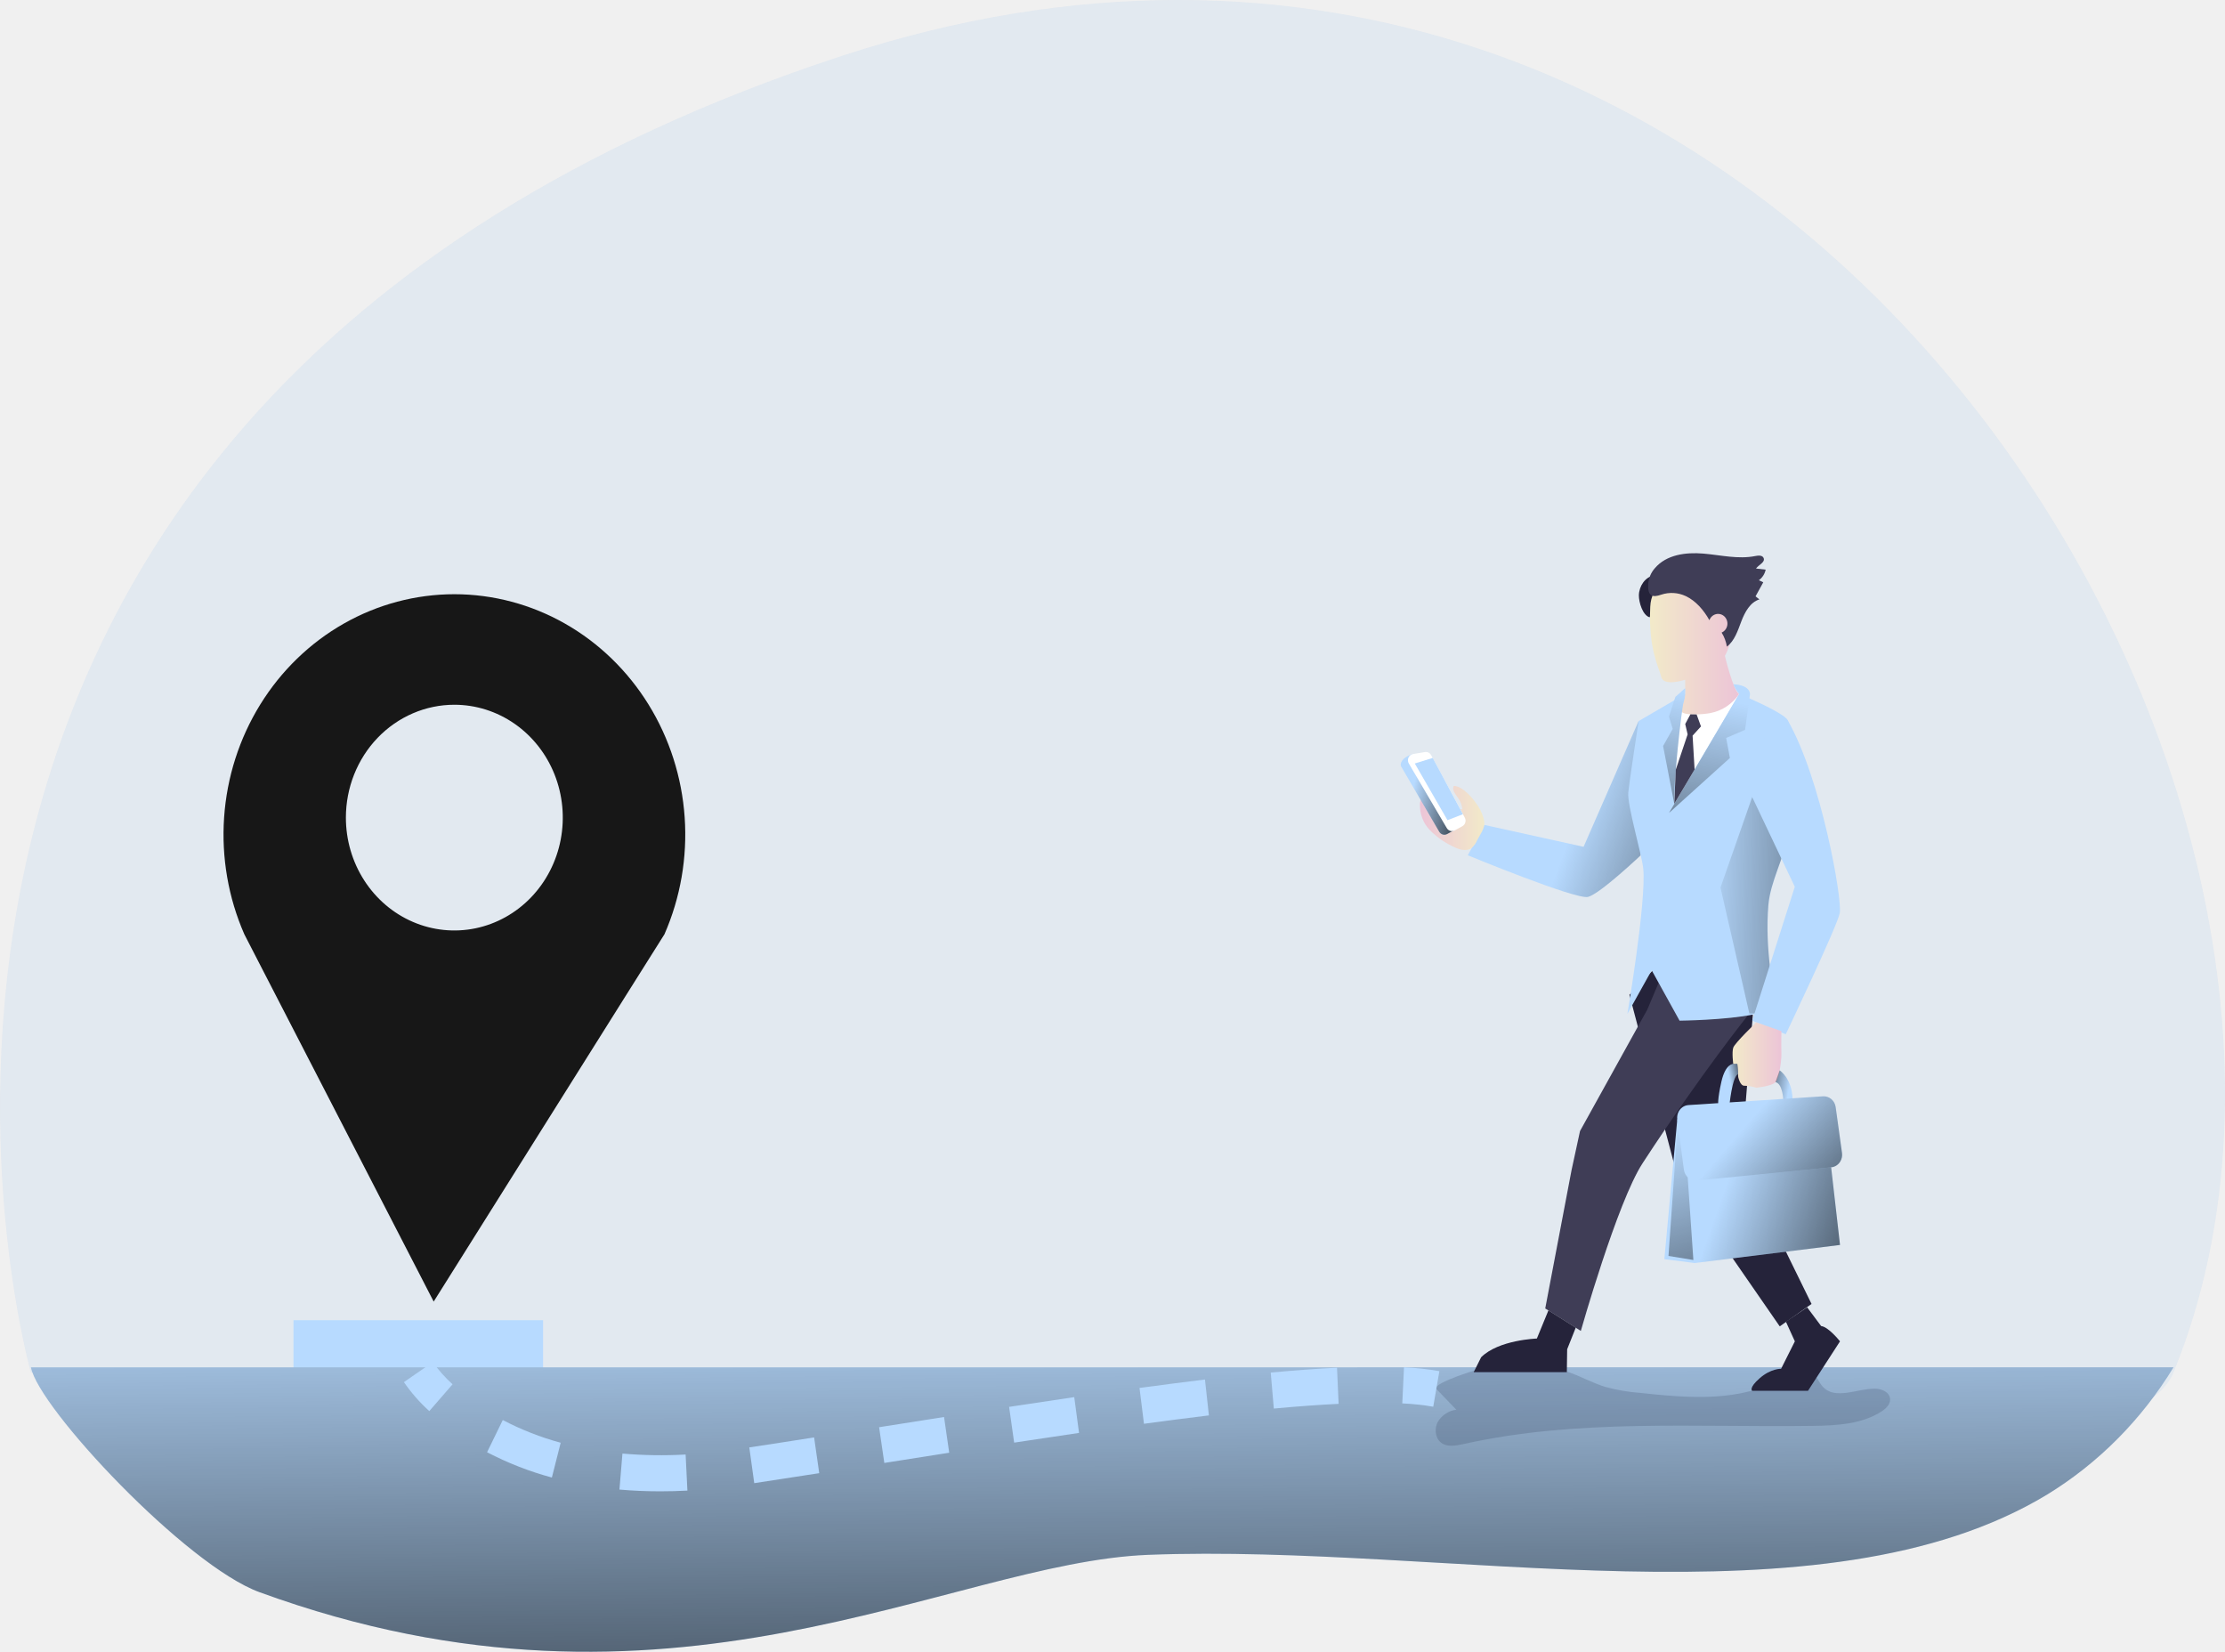
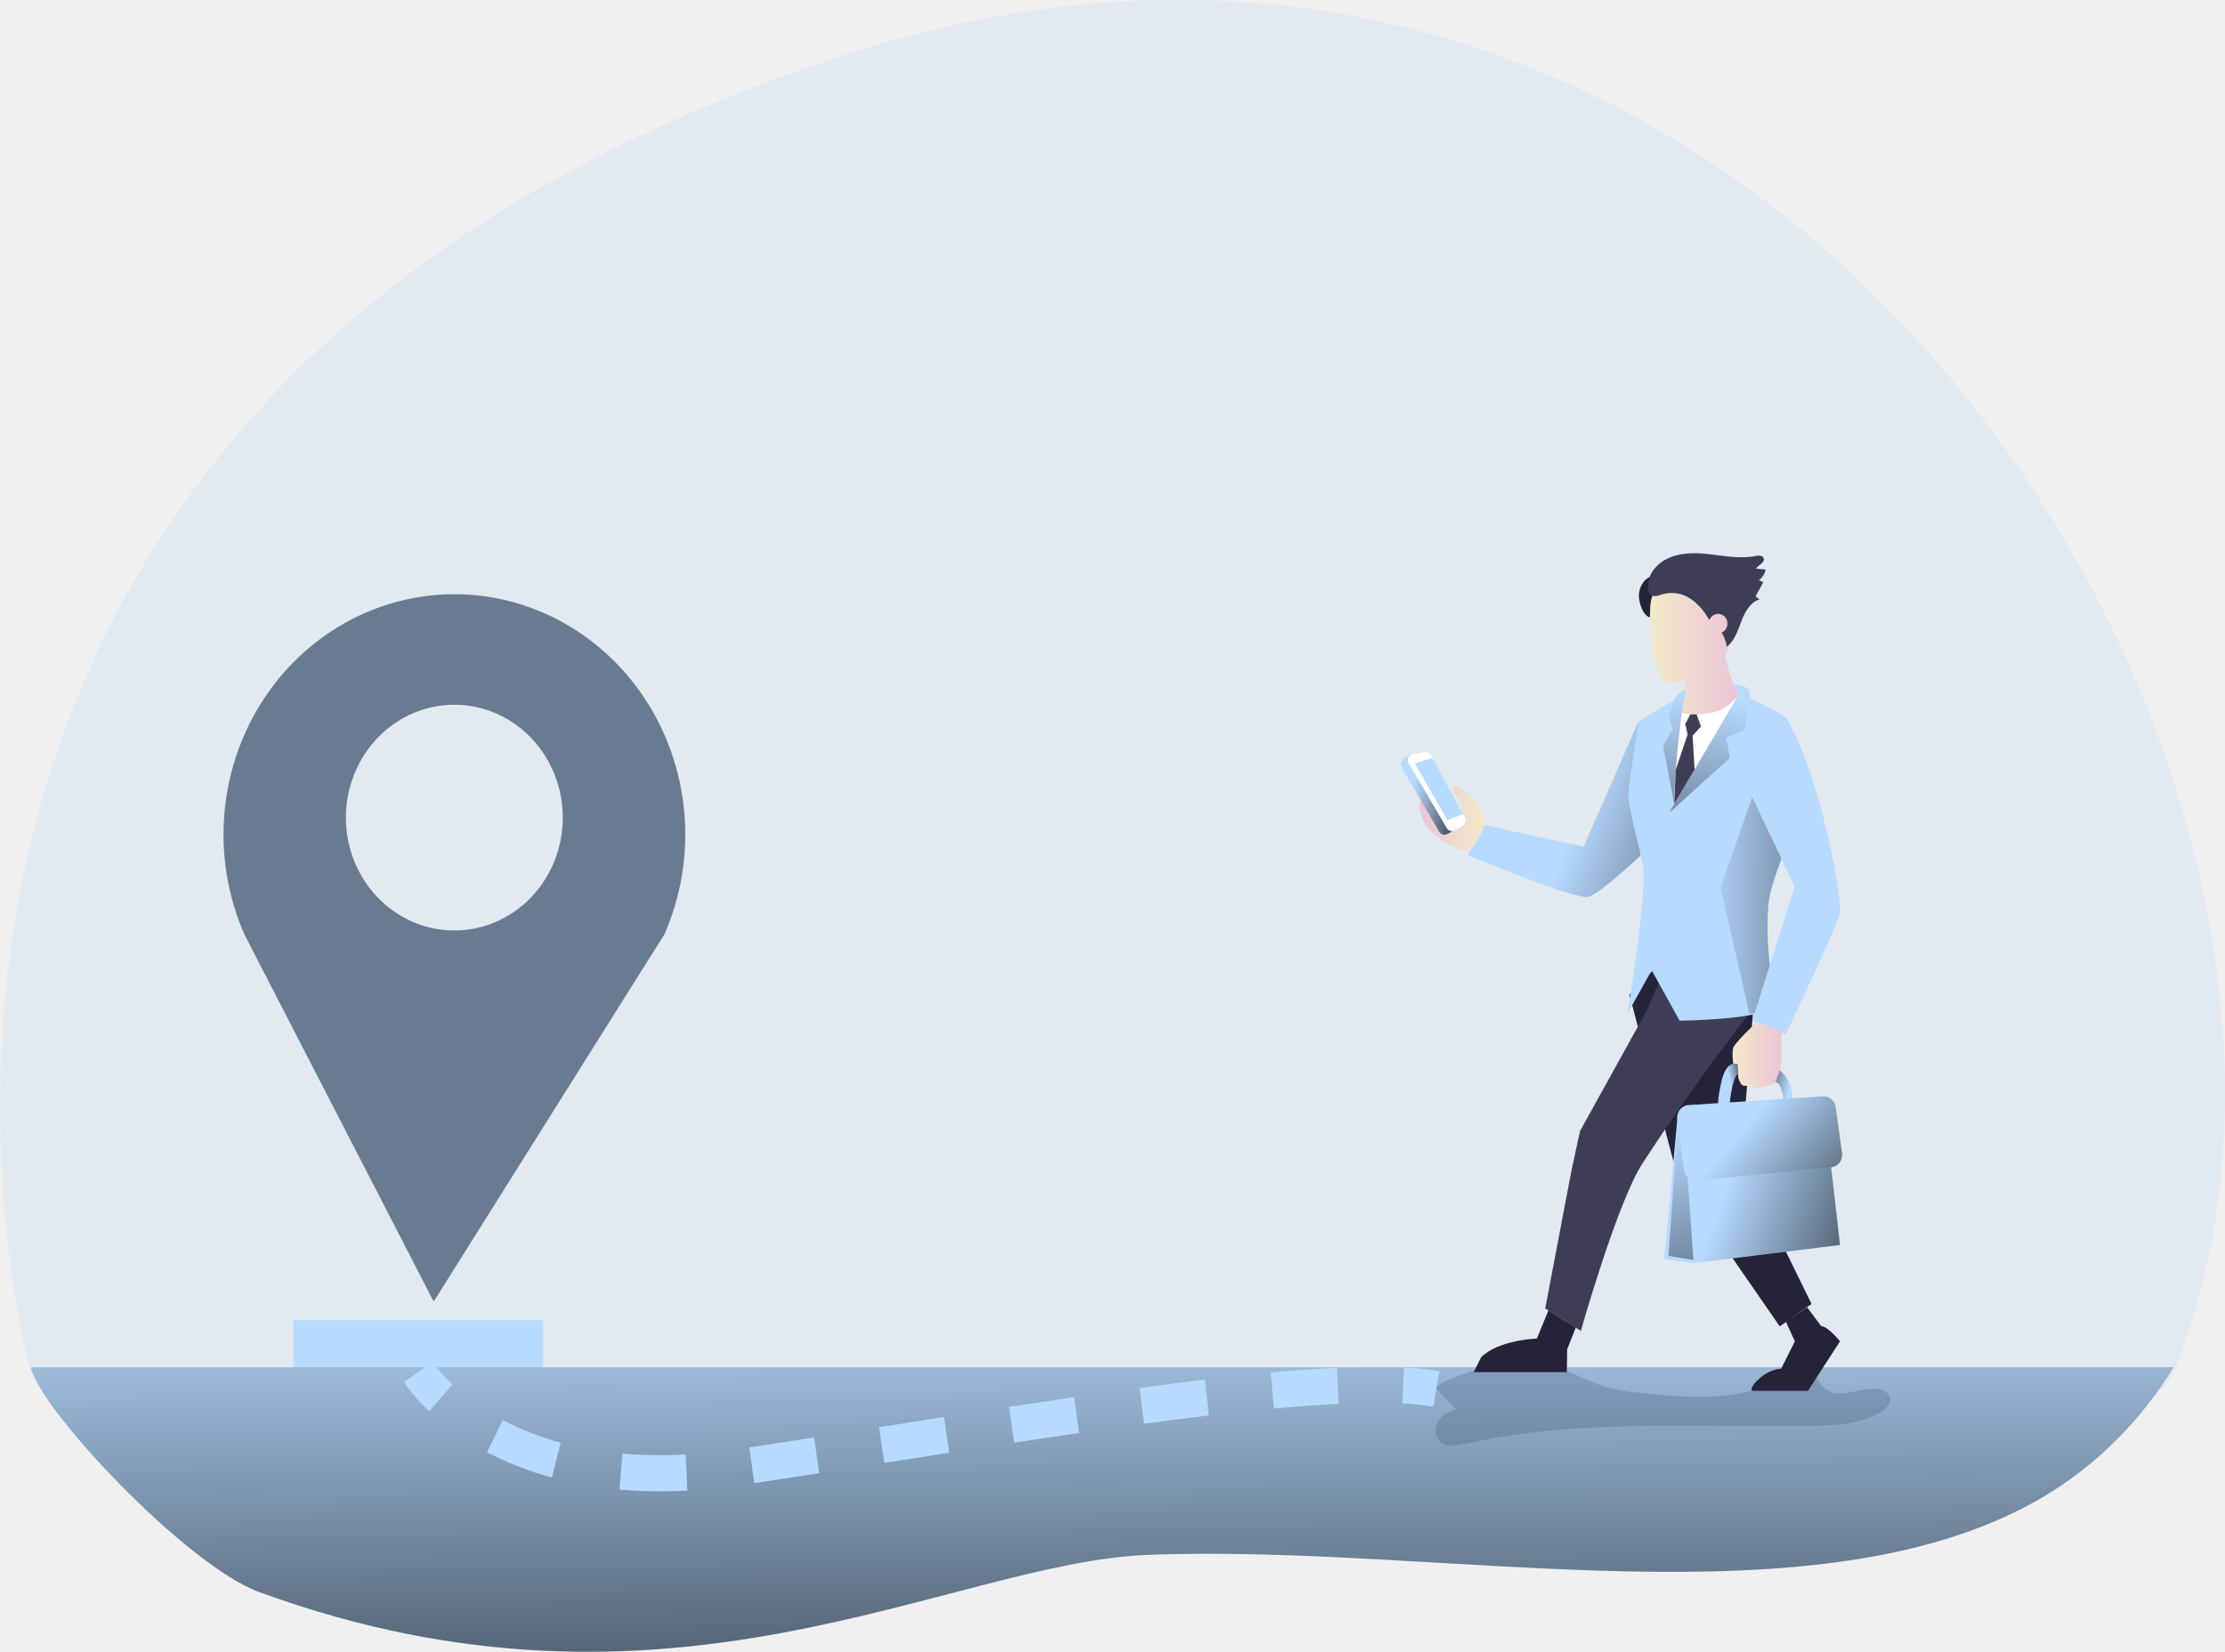
<svg xmlns="http://www.w3.org/2000/svg" width="357" height="265" viewBox="0 0 357 265" fill="none">
  <g clip-path="url(#clip0_10_154)">
    <path opacity="0.18" d="M4.957 220.197C4.957 220.197 -39.003 66.08 135.06 8.972C285.406 -40.34 387.529 125.351 348.729 220.197C333.967 256.271 4.957 220.197 4.957 220.197Z" fill="#9fc5ed" />
    <path d="M262.958 95.508C262.98 94.038 263.98 92.541 265.38 92.33C265.516 92.302 265.656 92.311 265.787 92.357C265.891 92.408 265.981 92.484 266.052 92.578C266.836 93.529 266.524 94.994 265.982 96.112C265.483 97.055 265.049 98.032 264.682 99.038C263.569 98.723 262.945 96.626 262.958 95.508Z" fill="#25233A" />
    <path d="M262.906 115.694L254.085 135.857L238.162 132.344L235.506 137.214C235.506 137.214 252.876 144.392 254.808 143.891C256.74 143.391 263.253 137.214 263.253 137.214L262.906 115.694Z" fill="#B7DAFF" />
    <path d="M262.906 115.694L254.085 135.857L238.162 132.344L235.506 137.214C235.506 137.214 252.876 144.392 254.808 143.891C256.74 143.391 263.253 137.214 263.253 137.214L262.906 115.694Z" fill="url(#paint0_linear_10_154)" />
-     <path d="M72.903 95.332C66.7 95.335 60.598 96.957 55.154 100.051C49.711 103.145 45.101 107.612 41.748 113.041C38.394 118.471 36.403 124.689 35.959 131.127C35.514 137.564 36.629 144.015 39.203 149.888L41.421 154.194L69.584 208.817L100.545 159.523L106.611 149.888C109.184 144.015 110.3 137.564 109.855 131.127C109.411 124.689 107.42 118.471 104.066 113.041C100.713 107.612 96.103 103.145 90.659 100.051C85.216 96.957 79.114 95.335 72.911 95.332H72.903ZM72.903 113.065C76.344 113.066 79.708 114.129 82.569 116.119C85.429 118.109 87.659 120.937 88.975 124.246C90.292 127.555 90.635 131.195 89.964 134.707C89.292 138.22 87.634 141.446 85.201 143.977C82.767 146.509 79.666 148.233 76.291 148.932C72.916 149.63 69.418 149.271 66.239 147.9C63.059 146.53 60.342 144.209 58.43 141.231C56.518 138.254 55.498 134.753 55.498 131.172C55.498 128.794 55.948 126.439 56.823 124.242C57.698 122.045 58.98 120.048 60.596 118.367C62.212 116.686 64.131 115.352 66.243 114.442C68.354 113.532 70.617 113.065 72.903 113.065Z" fill="#171717" />
+     <path d="M72.903 95.332C66.7 95.335 60.598 96.957 55.154 100.051C49.711 103.145 45.101 107.612 41.748 113.041C38.394 118.471 36.403 124.689 35.959 131.127C35.514 137.564 36.629 144.015 39.203 149.888L41.421 154.194L69.584 208.817L100.545 159.523L106.611 149.888C109.184 144.015 110.3 137.564 109.855 131.127C109.411 124.689 107.42 118.471 104.066 113.041C100.713 107.612 96.103 103.145 90.659 100.051C85.216 96.957 79.114 95.335 72.911 95.332H72.903ZM72.903 113.065C76.344 113.066 79.708 114.129 82.569 116.119C85.429 118.109 87.659 120.937 88.975 124.246C90.292 127.555 90.635 131.195 89.964 134.707C89.292 138.22 87.634 141.446 85.201 143.977C82.767 146.509 79.666 148.233 76.291 148.932C72.916 149.63 69.418 149.271 66.239 147.9C63.059 146.53 60.342 144.209 58.43 141.231C56.518 138.254 55.498 134.753 55.498 131.172C55.498 128.794 55.948 126.439 56.823 124.242C57.698 122.045 58.98 120.048 60.596 118.367C62.212 116.686 64.131 115.352 66.243 114.442C68.354 113.532 70.617 113.065 72.903 113.065Z" fill="#687B90" />
    <path d="M87.136 211.802H47.088V219.836H87.136V211.802Z" fill="#B7DAFF" />
    <path d="M348.738 219.363C343.632 227.753 336.678 234.755 328.452 239.787C292.377 261.6 232.148 247.578 184.215 249.449C152.209 250.703 107.547 279.505 41.629 255.437C29.852 251.14 6.191 225.9 4.965 219.367L348.738 219.363Z" fill="#B7DAFF" />
    <path d="M348.738 219.363C343.632 227.753 336.678 234.755 328.452 239.787C292.377 261.6 232.148 247.578 184.215 249.449C152.209 250.703 107.547 279.505 41.629 255.437C29.852 251.14 6.191 225.9 4.965 219.367L348.738 219.363Z" fill="url(#paint1_linear_10_154)" />
    <path opacity="0.18" d="M230.458 222.834L233.664 226.162C233.072 226.239 232.502 226.447 231.995 226.774C231.487 227.101 231.053 227.538 230.722 228.056C230.12 229.124 230.246 230.666 231.186 231.428C232.126 232.19 233.543 231.956 234.748 231.69C253.097 227.582 272.1 229.025 290.865 228.754C294.661 228.7 298.664 228.515 301.888 226.446C302.59 225.995 303.317 225.314 303.265 224.453C303.196 223.33 301.883 222.785 300.804 222.789C297.906 222.789 294.461 224.647 292.46 222.469C291.775 221.721 291.454 220.621 290.623 220.062C289.258 219.16 287.516 220.179 286.108 221.013C279.284 225.03 270.9 224.304 263.101 223.461C261.226 223.321 259.368 222.999 257.551 222.501C255.549 221.883 253.69 220.846 251.715 220.147C247.607 218.7 243.257 218.853 238.994 219.246C237.98 219.313 229.6 221.942 230.458 222.834Z" fill="#1D2741" />
    <path d="M261.446 159.604L269.271 189.244L285.558 212.794L290.661 209.196L279.344 186.111L281.242 162.823L265.198 155.664L261.446 159.604Z" fill="#25233A" />
    <path d="M247.932 209.921L253.643 213.528C253.643 213.528 259.492 192.86 263.539 186.643C272.958 172.183 280.683 162.602 280.683 162.602L267.143 155.758L266.974 155.668L264.305 161.98L253.513 181.458L252.156 187.721L247.932 209.921Z" fill="#3F3D56" />
    <path d="M293.807 187.279L295.228 199.732L271.922 202.635L267.044 202.013L269.119 179.591L270.328 178.162L293.807 187.279Z" fill="#B7DAFF" />
    <path d="M293.807 187.279L295.228 199.732L271.922 202.635L267.044 202.013L269.119 179.591L270.328 178.162L293.807 187.279Z" fill="url(#paint2_linear_10_154)" />
    <path d="M271.701 202.144L270.363 182.644L269.201 180.227L267.707 201.495L271.701 202.144Z" fill="url(#paint3_linear_10_154)" />
    <path d="M285.54 171.728C285.54 171.728 287.52 172.927 287.62 176.404H286.125C286.125 176.404 286.025 173.861 284.877 173.604L285.54 171.728Z" fill="#B7DAFF" />
    <path d="M261.112 162.666L265.012 155.664L269.487 163.752C269.487 163.752 276.935 163.676 281.472 162.729L282.065 162.598C283.829 162.174 285.007 161.593 284.882 160.794C284.765 160.069 284.305 157.85 283.972 154.888C283.583 151.684 283.506 148.446 283.742 145.226C283.95 142.683 285.042 140.099 285.839 137.759C286.245 136.665 286.535 135.528 286.706 134.369C286.89 132.533 287.18 130.709 287.572 128.909C287.93 127.306 288.066 125.659 287.975 124.017C287.884 120.342 287.221 116.352 286.827 115.531C286.433 114.711 282.876 113.002 280.718 112.051C279.743 111.6 279.054 111.334 279.054 111.334H270.389L262.915 115.689C262.915 115.689 261.455 125.158 261.255 127.15C261.056 129.143 263.461 137.218 263.664 139.383C264.154 144.779 261.112 162.666 261.112 162.666Z" fill="#B7DAFF" />
    <path d="M276.051 142.394L280.683 162.598H282.052C283.816 162.174 284.994 161.592 284.869 160.794C284.643 159.397 283.135 152.372 283.725 145.23C284.05 141.353 286.355 137.439 286.714 134.369L281.138 127.872L276.051 142.394Z" fill="url(#paint4_linear_10_154)" />
    <path d="M279.05 111.338L268.651 128.967C268.651 128.967 269.084 115.892 269.747 113.638C270.41 111.383 279.05 111.338 279.05 111.338Z" fill="white" />
    <path d="M276.758 105.22C276.758 105.22 278.123 110.946 279.05 111.338C277.954 112.948 276.296 114.047 274.431 114.4C273.37 114.612 269.084 115.022 269.734 113.62C270.097 112.913 270.317 112.137 270.38 111.338V109.057C270.38 109.057 266.914 110.198 266.545 108.606C266.177 107.014 264.453 104.183 264.782 97.334C265.111 90.486 275.211 92.289 276.606 93.394C278.001 94.498 279.019 101.09 276.758 105.22Z" fill="url(#paint5_linear_10_154)" />
    <path d="M281.467 162.729L281.142 163.752L285.844 165.655L286.524 165.93C286.524 165.93 294.756 148.666 295.189 146.488C295.622 144.311 292.195 124.846 286.818 115.536C286.331 115.808 285.859 116.109 285.406 116.438C283.521 117.79 280.332 120.572 279.561 124.553L285.83 137.759L287.975 142.268L283.963 154.87L281.467 162.729Z" fill="#B7DAFF" />
    <path d="M281.797 164.018C281.797 164.018 278.352 167.332 278.101 168.076C277.85 168.82 278.101 170.718 278.101 170.718H278.751L278.898 172.792C278.898 172.792 279.197 174.244 279.895 174.19C280.539 174.207 281.178 174.312 281.797 174.501C281.797 174.501 284.232 174.294 284.877 173.622C285.523 172.95 285.874 169.785 285.826 168.906C285.779 168.026 285.826 165.429 285.826 165.429L281.797 164.018Z" fill="url(#paint6_linear_10_154)" />
    <path d="M278.101 170.7C278.101 170.7 276.875 170.596 276.207 173.5C275.54 176.404 275.679 177.441 275.679 177.441H277.473C277.473 177.441 277.906 172.77 278.863 172.287L278.751 170.7H278.101Z" fill="#B7DAFF" />
    <path d="M285.54 171.728C285.54 171.728 287.52 172.927 287.62 176.404H286.125C286.125 176.404 286.025 173.861 284.877 173.604L285.54 171.728Z" fill="url(#paint7_linear_10_154)" />
    <path d="M278.101 170.7C278.101 170.7 276.875 170.596 276.207 173.5C275.54 176.404 275.679 177.441 275.679 177.441H277.473C277.473 177.441 277.906 172.77 278.863 172.287L278.751 170.7H278.101Z" fill="url(#paint8_linear_10_154)" />
    <path d="M269.119 179.596L270.176 187.653C270.245 188.169 270.502 188.638 270.894 188.961C271.286 189.285 271.784 189.438 272.282 189.389L293.807 187.279C294.108 187.251 294.399 187.15 294.655 186.984C294.912 186.818 295.127 186.591 295.285 186.323C295.522 185.918 295.615 185.439 295.549 184.97L294.531 177.612C294.462 177.11 294.213 176.653 293.835 176.333C293.457 176.013 292.976 175.853 292.49 175.885L270.922 177.292C270.567 177.313 270.225 177.436 269.934 177.648C269.637 177.862 269.404 178.157 269.26 178.501C269.117 178.846 269.068 179.224 269.119 179.596Z" fill="#B7DAFF" />
    <path d="M269.119 179.596L270.176 187.653C270.245 188.169 270.502 188.638 270.894 188.961C271.286 189.285 271.784 189.438 272.282 189.389L293.807 187.279C294.108 187.251 294.399 187.15 294.655 186.984C294.912 186.818 295.127 186.591 295.285 186.323C295.522 185.918 295.615 185.439 295.549 184.97L294.531 177.612C294.462 177.11 294.213 176.653 293.835 176.333C293.457 176.013 292.976 175.853 292.49 175.885L270.922 177.292C270.567 177.313 270.225 177.436 269.934 177.648C269.637 177.862 269.404 178.157 269.26 178.501C269.117 178.846 269.068 179.224 269.119 179.596Z" fill="url(#paint9_linear_10_154)" />
    <path d="M251.45 216.468L252.828 213.001L248.443 210.237L246.589 214.746C246.589 214.746 240.436 214.953 237.646 217.753L236.455 220.138H251.398L251.45 216.468Z" fill="#25233A" />
    <path d="M292.2 212.744L289.955 209.737L286.545 212.041L287.984 215.197L285.774 219.602C285.774 219.602 284.141 219.534 282.334 221.121C280.527 222.708 281.134 223.128 281.134 223.128H290.094L295.228 215.197C295.228 215.197 293.378 212.861 292.2 212.744Z" fill="#25233A" />
    <path d="M278.122 109.787C278.122 109.787 280.644 109.787 280.791 111.338L279.994 117.091L276.961 118.39L277.559 121.605L267.793 130.419L279.058 111.338C278.67 110.876 278.354 110.352 278.122 109.787Z" fill="#B7DAFF" />
    <path d="M268.812 111.807L270.38 110.405C270.426 111.113 270.351 111.825 270.159 112.506C269.851 113.358 268.387 126.375 268.638 128.967L266.844 119.684L268.387 116.938L267.789 114.968L268.812 111.807Z" fill="#B7DAFF" />
    <path d="M278.122 109.787C278.122 109.787 280.644 109.787 280.791 111.338L279.994 117.091L276.961 118.39L277.559 121.605L267.793 130.419L279.058 111.338C278.67 110.876 278.354 110.352 278.122 109.787Z" fill="url(#paint10_linear_10_154)" />
    <path d="M268.812 111.807L270.38 110.405C270.426 111.113 270.351 111.825 270.159 112.506C269.851 113.358 268.387 126.375 268.638 128.967L266.844 119.684L268.387 116.938L267.789 114.968L268.812 111.807Z" fill="url(#paint11_linear_10_154)" />
    <path d="M272.221 114.621L272.919 116.541L271.576 118.025L271.896 123.458L268.634 128.963L268.872 123.498L270.779 117.817L270.393 116.158L271.225 114.603L272.221 114.621Z" fill="#3F3D56" />
    <path d="M233.253 126.086C232.923 126.722 233.526 127.416 233.933 127.998C234.323 128.549 234.571 129.195 234.652 129.874C233.2 129.565 231.813 128.991 230.553 128.178C229.934 127.782 229.184 127.308 228.539 127.655C228.313 127.813 228.129 128.027 228.005 128.279C227.88 128.531 227.82 128.811 227.828 129.094C227.813 129.845 227.944 130.592 228.214 131.289C228.483 131.987 228.886 132.62 229.397 133.152C230.425 134.204 231.617 135.067 232.923 135.703C233.937 136.244 235.224 136.727 236.143 136.024C236.519 135.691 236.816 135.271 237.009 134.797C237.443 133.941 238.261 132.876 238.17 131.903C238.02 130.999 237.685 130.139 237.187 129.382C236.498 128.237 234.713 126.086 233.253 126.086Z" fill="url(#paint12_linear_10_154)" />
    <path d="M224.86 123.052L230.926 133.445C231.054 133.661 231.256 133.819 231.492 133.886C231.728 133.953 231.98 133.924 232.196 133.805L233.422 133.138C233.535 133.075 233.635 132.99 233.716 132.886C233.797 132.783 233.857 132.663 233.894 132.535C233.93 132.407 233.941 132.273 233.927 132.141C233.913 132.008 233.874 131.879 233.812 131.763L228.426 121.722C228.331 121.542 228.184 121.397 228.007 121.307C227.829 121.218 227.629 121.188 227.434 121.221L226.52 121.028C225.073 121.505 224.479 122.443 224.86 123.052Z" fill="#B7DAFF" />
    <path d="M224.86 123.052L230.926 133.445C231.054 133.661 231.256 133.819 231.492 133.886C231.728 133.953 231.98 133.924 232.196 133.805L233.422 133.138C233.535 133.075 233.635 132.99 233.716 132.886C233.797 132.783 233.857 132.663 233.894 132.535C233.93 132.407 233.941 132.273 233.927 132.141C233.913 132.008 233.874 131.879 233.812 131.763L228.426 121.722C228.331 121.542 228.184 121.397 228.007 121.307C227.829 121.218 227.629 121.188 227.434 121.221L226.52 121.028C225.073 121.505 224.479 122.443 224.86 123.052Z" fill="url(#paint13_linear_10_154)" />
    <path d="M226.043 122.488L232.139 132.858C232.267 133.077 232.47 133.237 232.706 133.305C232.943 133.373 233.196 133.344 233.413 133.224L234.635 132.552C234.748 132.489 234.849 132.404 234.93 132.301C235.012 132.197 235.072 132.078 235.109 131.95C235.145 131.822 235.156 131.687 235.142 131.554C235.128 131.422 235.088 131.293 235.025 131.177L229.626 121.154C229.53 120.975 229.383 120.831 229.206 120.742C229.028 120.652 228.829 120.621 228.634 120.653L226.697 120.978C226.543 121.006 226.397 121.073 226.273 121.173C226.149 121.273 226.05 121.404 225.986 121.553C225.921 121.702 225.893 121.865 225.903 122.028C225.913 122.191 225.961 122.349 226.043 122.488Z" fill="white" />
    <path d="M227.001 122.488L229.882 121.6L234.722 130.627L232.248 131.587L227.001 122.488Z" fill="#B7DAFF" />
    <path d="M68.882 226.387C67.354 225.009 65.987 223.449 64.809 221.739L69.449 218.529C70.375 219.832 71.436 221.024 72.612 222.086L68.882 226.387Z" fill="#B7DAFF" />
    <path d="M105.922 239.26C103.704 239.26 101.507 239.165 99.389 238.976L99.87 233.2C103.242 233.492 106.629 233.543 110.008 233.353L110.294 239.142C108.821 239.224 107.348 239.26 105.922 239.26ZM121.018 237.948L120.225 232.213C123.258 231.762 126.646 231.234 130.623 230.612L131.446 236.347C127.408 236.978 124.09 237.488 121.018 237.948ZM88.548 237.046C84.954 236.078 81.469 234.718 78.15 232.988L80.671 227.821C83.636 229.372 86.749 230.593 89.961 231.464L88.548 237.046ZM141.888 234.706L141.052 228.975L142.096 228.809L151.472 227.334L152.3 233.065L142.933 234.539L141.888 234.706ZM162.72 231.446L161.91 225.711C165.684 225.134 169.102 224.624 172.361 224.146L173.132 229.886C169.891 230.36 166.481 230.869 162.72 231.446ZM183.548 228.421L182.833 222.672C186.546 222.172 190.077 221.721 193.335 221.32L193.968 227.077C190.74 227.474 187.23 227.92 183.548 228.421ZM204.384 225.982L203.89 220.206C207.789 219.845 211.368 219.584 214.522 219.43L214.782 225.224C211.702 225.368 208.205 225.625 204.384 225.982Z" fill="#B7DAFF" />
    <path d="M229.964 225.684C228.32 225.401 226.66 225.223 224.995 225.152L225.272 219.363C227.174 219.446 229.07 219.653 230.948 219.98L229.964 225.684Z" fill="#B7DAFF" />
    <path d="M264.444 93.768C264.503 92.792 264.886 91.868 265.527 91.153C267.377 88.971 270.506 88.578 273.292 88.813C276.078 89.047 278.894 89.76 281.641 89.205C282.126 89.11 282.772 89.052 282.971 89.521C283.265 90.215 282.182 90.603 281.749 91.211L283.3 91.392C283.156 92.082 282.766 92.689 282.208 93.091L282.915 93.421L281.675 95.675L282.295 96.166C280.818 96.617 279.964 98.195 279.396 99.683C278.829 101.171 278.318 102.808 277.078 103.741C276.95 102.937 276.663 102.169 276.233 101.487C276.463 101.389 276.666 101.234 276.824 101.034C276.982 100.835 277.089 100.598 277.137 100.344C277.185 100.09 277.171 99.828 277.097 99.582C277.022 99.335 276.89 99.112 276.713 98.931C276.535 98.751 276.316 98.62 276.078 98.549C275.839 98.479 275.587 98.472 275.344 98.528C275.102 98.584 274.877 98.702 274.69 98.872C274.502 99.041 274.358 99.257 274.271 99.498C273.365 97.884 272.104 96.405 270.48 95.634C269.24 95.055 267.839 94.974 266.545 95.404C265.155 95.891 264.383 95.698 264.444 93.768Z" fill="#3F3D56" />
  </g>
  <defs>
    <linearGradient id="paint0_linear_10_154" x1="254.007" y1="128.39" x2="297.625" y2="144.594" gradientUnits="userSpaceOnUse">
      <stop stop-opacity="0" />
      <stop offset="0.99" />
    </linearGradient>
    <linearGradient id="paint1_linear_10_154" x1="176.693" y1="201.125" x2="177.81" y2="320.709" gradientUnits="userSpaceOnUse">
      <stop stop-opacity="0" />
      <stop offset="0.99" />
    </linearGradient>
    <linearGradient id="paint2_linear_10_154" x1="275.974" y1="192.897" x2="313.399" y2="206.218" gradientUnits="userSpaceOnUse">
      <stop stop-opacity="0" />
      <stop offset="0.99" />
    </linearGradient>
    <linearGradient id="paint3_linear_10_154" x1="266.056" y1="182.053" x2="283.351" y2="235.764" gradientUnits="userSpaceOnUse">
      <stop stop-opacity="0" />
      <stop offset="0.99" />
    </linearGradient>
    <linearGradient id="paint4_linear_10_154" x1="272.906" y1="145.05" x2="317.054" y2="145.979" gradientUnits="userSpaceOnUse">
      <stop stop-opacity="0" />
      <stop offset="0.99" />
    </linearGradient>
    <linearGradient id="paint5_linear_10_154" x1="279.05" y1="103.471" x2="264.739" y2="103.471" gradientUnits="userSpaceOnUse">
      <stop stop-color="#ECC4D7" />
      <stop offset="0.42" stop-color="#EFD4D1" />
      <stop offset="1" stop-color="#F2EAC9" />
    </linearGradient>
    <linearGradient id="paint6_linear_10_154" x1="285.826" y1="169.253" x2="277.988" y2="169.253" gradientUnits="userSpaceOnUse">
      <stop stop-color="#ECC4D7" />
      <stop offset="0.42" stop-color="#EFD4D1" />
      <stop offset="1" stop-color="#F2EAC9" />
    </linearGradient>
    <linearGradient id="paint7_linear_10_154" x1="287.13" y1="174.325" x2="280.657" y2="173.14" gradientUnits="userSpaceOnUse">
      <stop stop-opacity="0" />
      <stop offset="0.99" />
    </linearGradient>
    <linearGradient id="paint8_linear_10_154" x1="276.888" y1="174.258" x2="281.1" y2="173.405" gradientUnits="userSpaceOnUse">
      <stop offset="0.19" stop-opacity="0" />
      <stop offset="0.99" />
    </linearGradient>
    <linearGradient id="paint9_linear_10_154" x1="280.12" y1="180.552" x2="306.734" y2="203.588" gradientUnits="userSpaceOnUse">
      <stop stop-opacity="0" />
      <stop offset="0.99" />
    </linearGradient>
    <linearGradient id="paint10_linear_10_154" x1="275.774" y1="112.204" x2="266.562" y2="164.384" gradientUnits="userSpaceOnUse">
      <stop stop-opacity="0" />
      <stop offset="0.99" />
    </linearGradient>
    <linearGradient id="paint11_linear_10_154" x1="269.886" y1="111.167" x2="260.674" y2="163.343" gradientUnits="userSpaceOnUse">
      <stop stop-opacity="0" />
      <stop offset="0.99" />
    </linearGradient>
    <linearGradient id="paint12_linear_10_154" x1="227.82" y1="131.226" x2="238.17" y2="131.226" gradientUnits="userSpaceOnUse">
      <stop stop-color="#ECC4D7" />
      <stop offset="0.42" stop-color="#EFD4D1" />
      <stop offset="1" stop-color="#F2EAC9" />
    </linearGradient>
    <linearGradient id="paint13_linear_10_154" x1="226.65" y1="126.781" x2="238.501" y2="129.616" gradientUnits="userSpaceOnUse">
      <stop stop-opacity="0" />
      <stop offset="0.99" />
    </linearGradient>
    <clipPath id="clip0_10_154">
      <rect width="357" height="265" fill="white" />
    </clipPath>
  </defs>
</svg>
